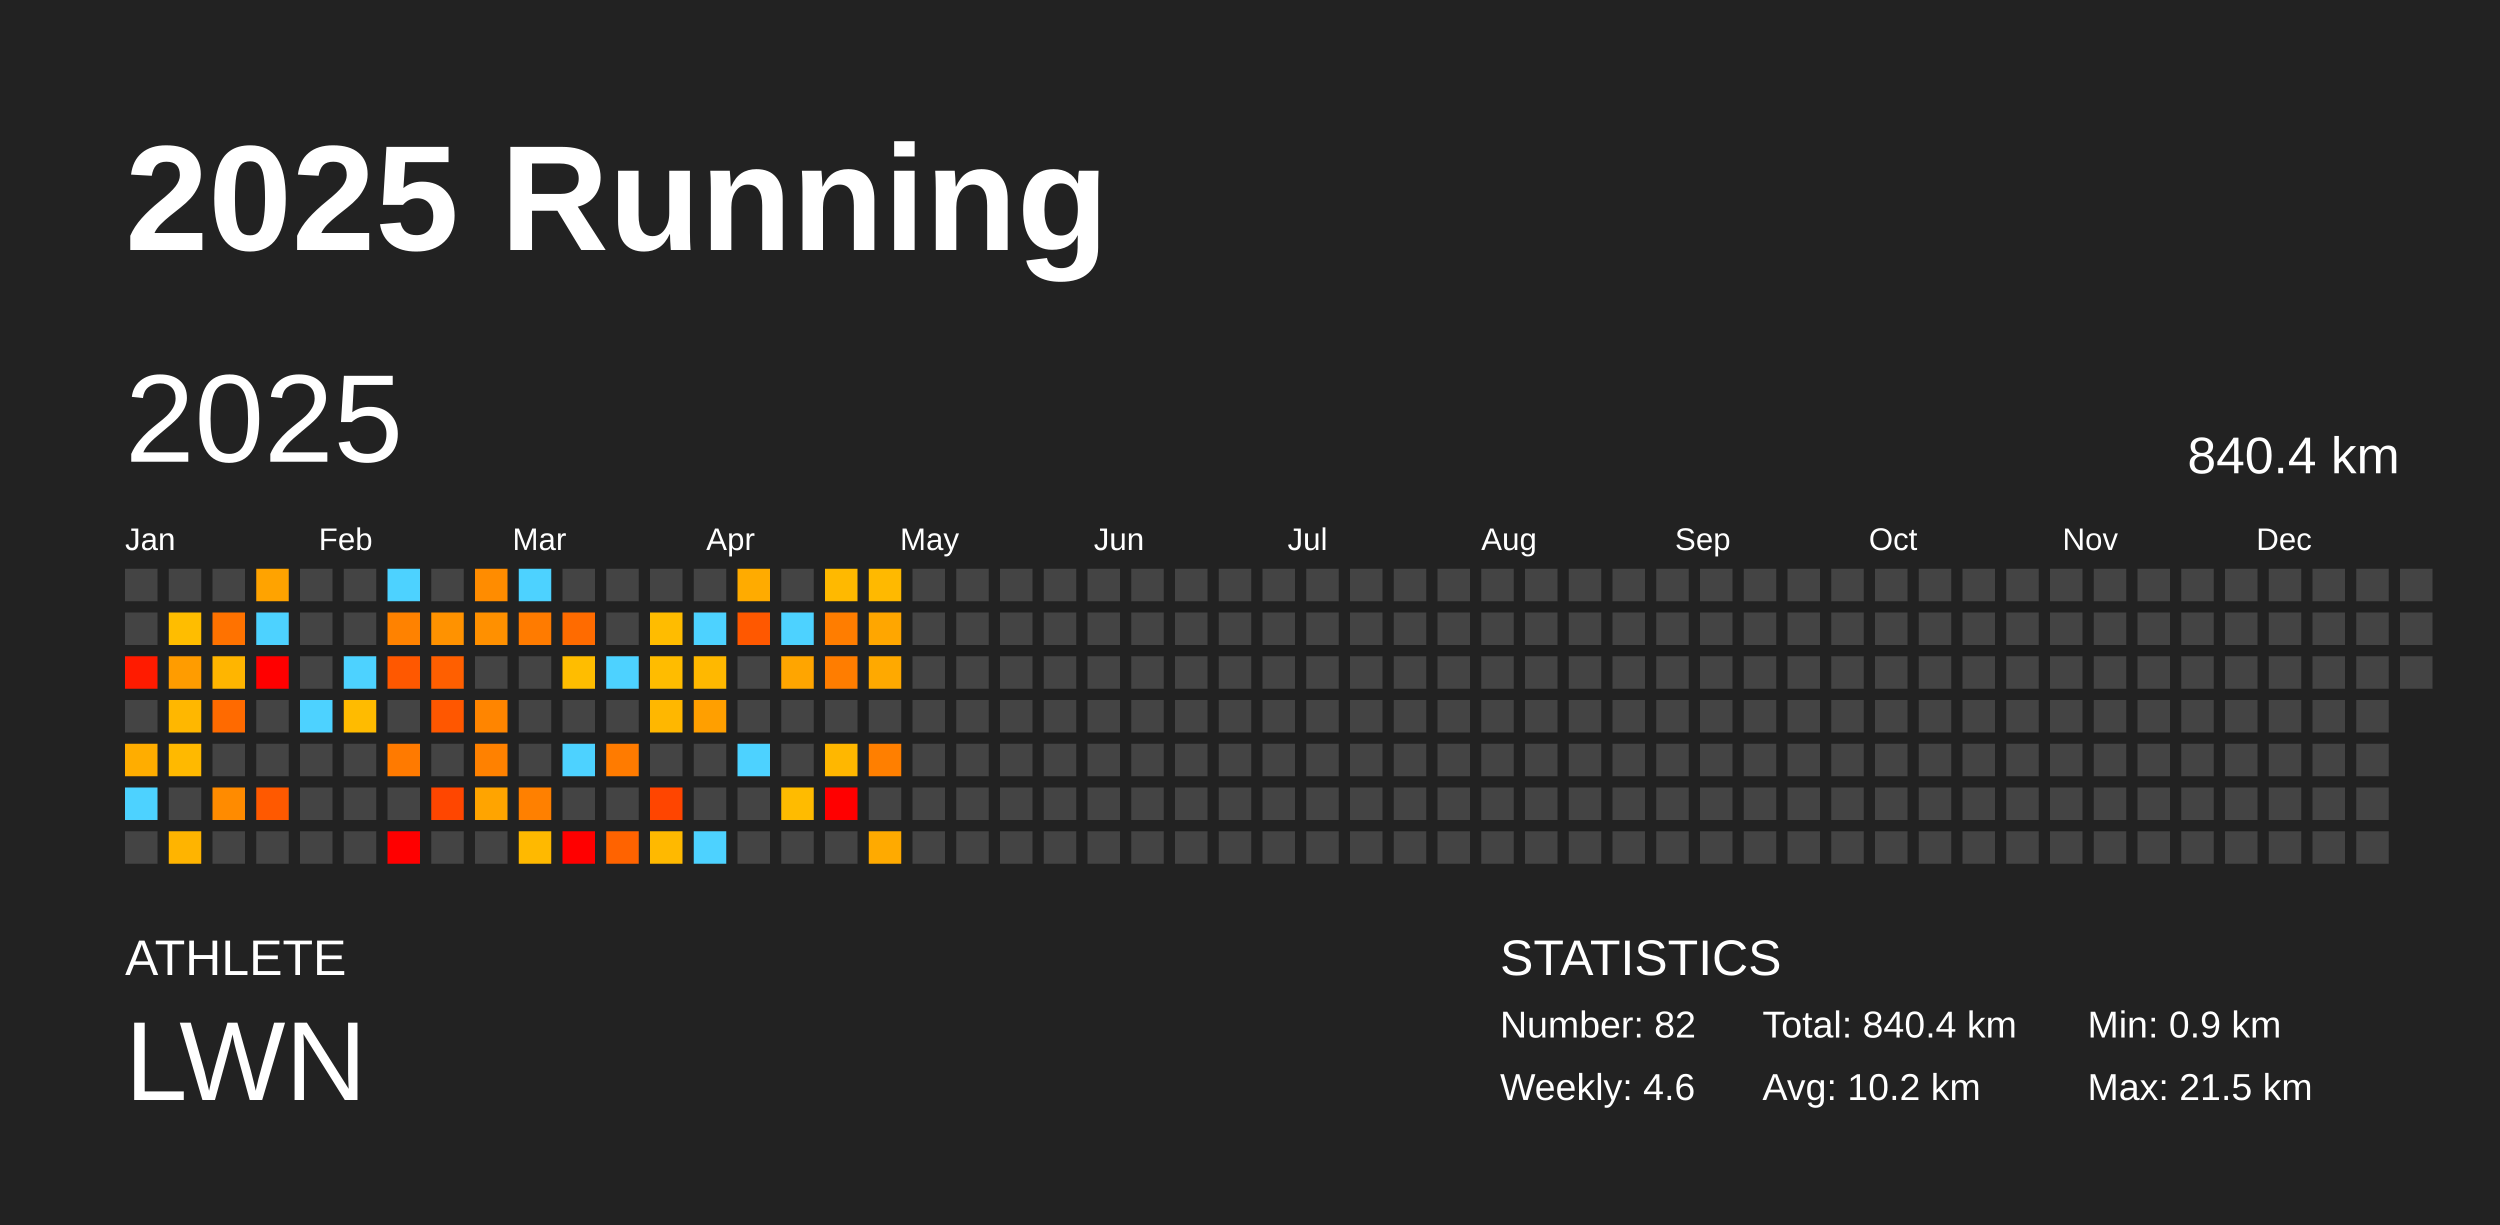
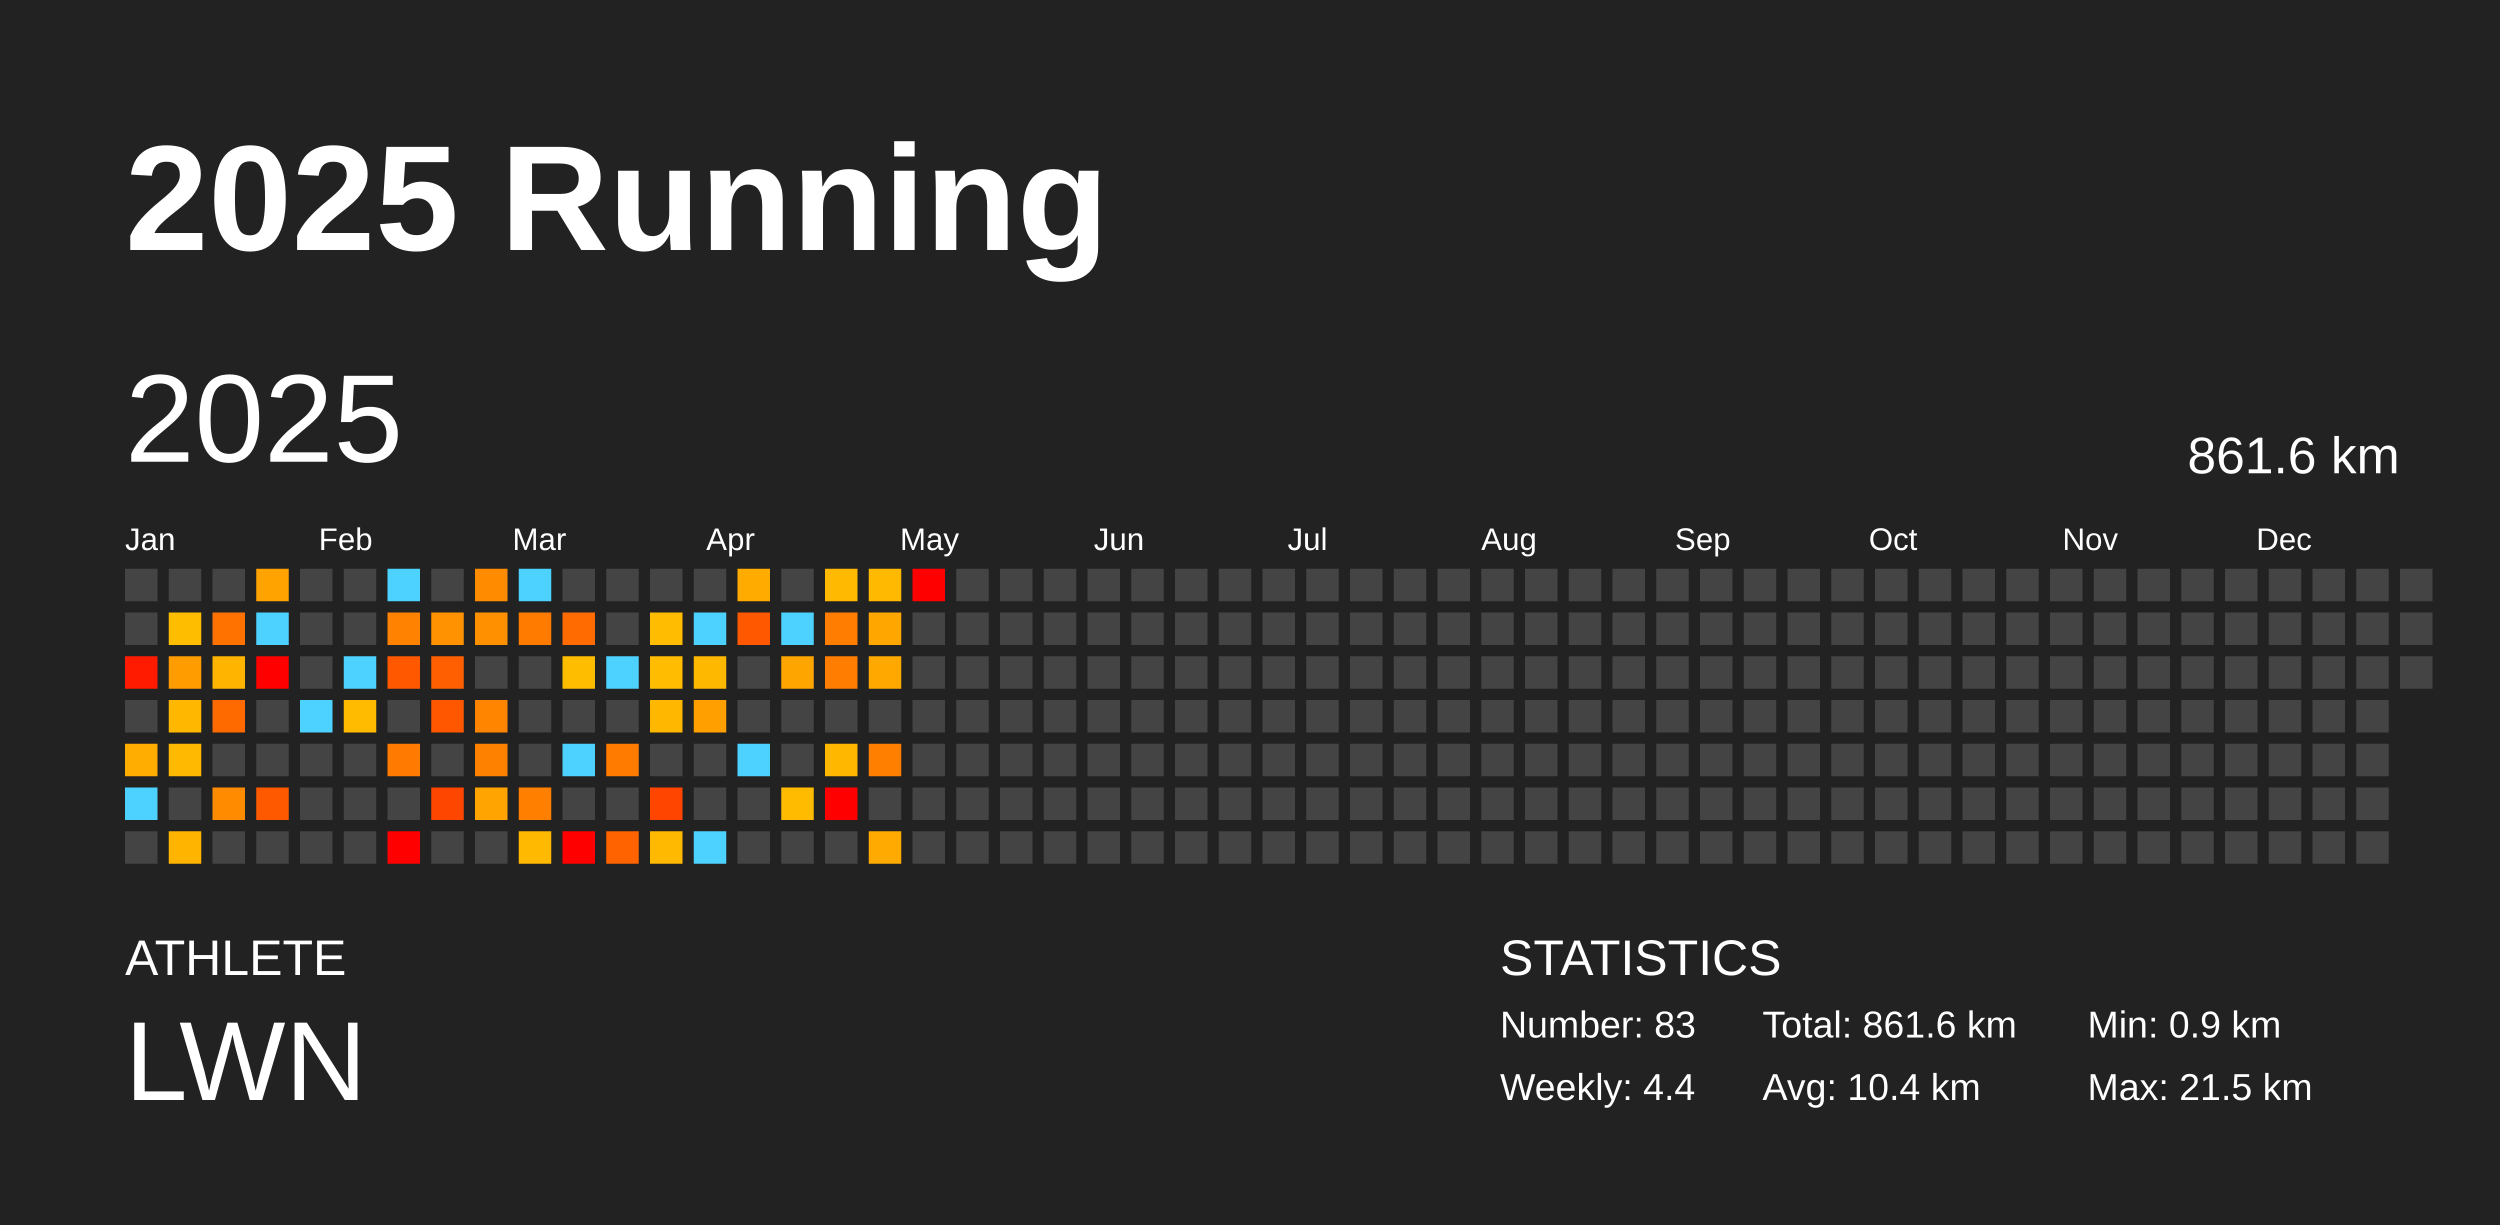
<svg xmlns="http://www.w3.org/2000/svg" baseProfile="full" height="98mm" version="1.1" viewBox="0,0,200,98" width="200mm">
  <defs />
  <rect fill="#222222" height="98" width="200" x="0" y="0" />
  <text fill="#FFFFFF" style="font-size:12px; font-family:Arial; font-weight:bold;" x="10" y="20">2025 Running</text>
  <text fill="#FFFFFF" style="font-size:4px; font-family:Arial" x="10" y="78">ATHLETE</text>
  <text fill="#FFFFFF" style="font-size:9px; font-family:Arial" x="10" y="88">LWN</text>
  <text fill="#FFFFFF" style="font-size:4px; font-family:Arial" x="120" y="78">STATISTICS</text>
-   <text fill="#FFFFFF" style="font-size:3px; font-family:Arial" x="120" y="83">Number: 82</text>
-   <text fill="#FFFFFF" style="font-size:3px; font-family:Arial" x="120" y="88">Weekly: 4.6</text>
-   <text fill="#FFFFFF" style="font-size:3px; font-family:Arial" x="141" y="83">Total: 840.4 km</text>
-   <text fill="#FFFFFF" style="font-size:3px; font-family:Arial" x="141" y="88">Avg: 10.2 km</text>
+   <text fill="#FFFFFF" style="font-size:3px; font-family:Arial" x="120" y="83">Number: 83</text>
+   <text fill="#FFFFFF" style="font-size:3px; font-family:Arial" x="120" y="88">Weekly: 4.4</text>
+   <text fill="#FFFFFF" style="font-size:3px; font-family:Arial" x="141" y="83">Total: 861.6 km</text>
+   <text fill="#FFFFFF" style="font-size:3px; font-family:Arial" x="141" y="88">Avg: 10.4 km</text>
  <text fill="#FFFFFF" style="font-size:3px; font-family:Arial" x="167" y="83">Min: 0.9 km</text>
  <text fill="#FFFFFF" style="font-size:3px; font-family:Arial" x="167" y="88">Max: 21.5 km</text>
  <text dominant-baseline="hanging" fill="#FFFFFF" style="font-size:10.0px; font-family:Arial;" x="10" y="30">2025</text>
-   <text dominant-baseline="hanging" fill="#FFFFFF" style="font-size:4.125px; font-family:Arial;" x="175" y="35">840.4 km</text>
+   <text dominant-baseline="hanging" fill="#FFFFFF" style="font-size:4.125px; font-family:Arial;" x="175" y="35">861.6 km</text>
  <text fill="#FFFFFF" style="font-size:2.5px; font-family:Arial" x="10.0" y="44">Jan</text>
  <text fill="#FFFFFF" style="font-size:2.5px; font-family:Arial" x="25.5" y="44">Feb</text>
  <text fill="#FFFFFF" style="font-size:2.5px; font-family:Arial" x="41.0" y="44">Mar</text>
  <text fill="#FFFFFF" style="font-size:2.5px; font-family:Arial" x="56.5" y="44">Apr</text>
  <text fill="#FFFFFF" style="font-size:2.5px; font-family:Arial" x="72.0" y="44">May</text>
  <text fill="#FFFFFF" style="font-size:2.5px; font-family:Arial" x="87.5" y="44">Jun</text>
  <text fill="#FFFFFF" style="font-size:2.5px; font-family:Arial" x="103.0" y="44">Jul</text>
  <text fill="#FFFFFF" style="font-size:2.5px; font-family:Arial" x="118.5" y="44">Aug</text>
  <text fill="#FFFFFF" style="font-size:2.5px; font-family:Arial" x="134.0" y="44">Sep</text>
  <text fill="#FFFFFF" style="font-size:2.5px; font-family:Arial" x="149.5" y="44">Oct</text>
  <text fill="#FFFFFF" style="font-size:2.5px; font-family:Arial" x="165.0" y="44">Nov</text>
  <text fill="#FFFFFF" style="font-size:2.5px; font-family:Arial" x="180.5" y="44">Dec</text>
  <rect fill="#444444" height="2.6" width="2.6" x="10.0" y="45.5" />
  <rect fill="#444444" height="2.6" width="2.6" x="10.0" y="49.0" />
  <rect fill="#ff1b00" height="2.6" width="2.6" x="10.0" y="52.5" />
  <rect fill="#444444" height="2.6" width="2.6" x="10.0" y="56.0" />
  <rect fill="#ffad00" height="2.6" width="2.6" x="10.0" y="59.5" />
  <rect fill="#4dd2ff" height="2.6" width="2.6" x="10.0" y="63.0" />
  <rect fill="#444444" height="2.6" width="2.6" x="10.0" y="66.5" />
  <rect fill="#444444" height="2.6" width="2.6" x="13.5" y="45.5" />
  <rect fill="#ffbd00" height="2.6" width="2.6" x="13.5" y="49.0" />
  <rect fill="#ff9c00" height="2.6" width="2.6" x="13.5" y="52.5" />
  <rect fill="#ffb700" height="2.6" width="2.6" x="13.5" y="56.0" />
  <rect fill="#ffb900" height="2.6" width="2.6" x="13.5" y="59.5" />
  <rect fill="#444444" height="2.6" width="2.6" x="13.5" y="63.0" />
  <rect fill="#ffb400" height="2.6" width="2.6" x="13.5" y="66.5" />
  <rect fill="#444444" height="2.6" width="2.6" x="17.0" y="45.5" />
  <rect fill="#ff7200" height="2.6" width="2.6" x="17.0" y="49.0" />
  <rect fill="#ffb500" height="2.6" width="2.6" x="17.0" y="52.5" />
  <rect fill="#ff6a00" height="2.6" width="2.6" x="17.0" y="56.0" />
  <rect fill="#444444" height="2.6" width="2.6" x="17.0" y="59.5" />
  <rect fill="#ff8b00" height="2.6" width="2.6" x="17.0" y="63.0" />
  <rect fill="#444444" height="2.6" width="2.6" x="17.0" y="66.5" />
  <rect fill="#ffa300" height="2.6" width="2.6" x="20.5" y="45.5" />
  <rect fill="#4dd2ff" height="2.6" width="2.6" x="20.5" y="49.0" />
  <rect fill="red" height="2.6" width="2.6" x="20.5" y="52.5" />
  <rect fill="#444444" height="2.6" width="2.6" x="20.5" y="56.0" />
  <rect fill="#444444" height="2.6" width="2.6" x="20.5" y="59.5" />
  <rect fill="#ff5900" height="2.6" width="2.6" x="20.5" y="63.0" />
  <rect fill="#444444" height="2.6" width="2.6" x="20.5" y="66.5" />
  <rect fill="#444444" height="2.6" width="2.6" x="24.0" y="45.5" />
  <rect fill="#444444" height="2.6" width="2.6" x="24.0" y="49.0" />
  <rect fill="#444444" height="2.6" width="2.6" x="24.0" y="52.5" />
  <rect fill="#4dd2ff" height="2.6" width="2.6" x="24.0" y="56.0" />
  <rect fill="#444444" height="2.6" width="2.6" x="24.0" y="59.5" />
  <rect fill="#444444" height="2.6" width="2.6" x="24.0" y="63.0" />
  <rect fill="#444444" height="2.6" width="2.6" x="24.0" y="66.5" />
  <rect fill="#444444" height="2.6" width="2.6" x="27.5" y="45.5" />
  <rect fill="#444444" height="2.6" width="2.6" x="27.5" y="49.0" />
  <rect fill="#4dd2ff" height="2.6" width="2.6" x="27.5" y="52.5" />
  <rect fill="#ffbb00" height="2.6" width="2.6" x="27.5" y="56.0" />
  <rect fill="#444444" height="2.6" width="2.6" x="27.5" y="59.5" />
  <rect fill="#444444" height="2.6" width="2.6" x="27.5" y="63.0" />
  <rect fill="#444444" height="2.6" width="2.6" x="27.5" y="66.5" />
  <rect fill="#4dd2ff" height="2.6" width="2.6" x="31.0" y="45.5" />
  <rect fill="#ff8200" height="2.6" width="2.6" x="31.0" y="49.0" />
  <rect fill="#ff5800" height="2.6" width="2.6" x="31.0" y="52.5" />
  <rect fill="#444444" height="2.6" width="2.6" x="31.0" y="56.0" />
  <rect fill="#ff7a00" height="2.6" width="2.6" x="31.0" y="59.5" />
  <rect fill="#444444" height="2.6" width="2.6" x="31.0" y="63.0" />
  <rect fill="red" height="2.6" width="2.6" x="31.0" y="66.5" />
  <rect fill="#444444" height="2.6" width="2.6" x="34.5" y="45.5" />
  <rect fill="#ff9200" height="2.6" width="2.6" x="34.5" y="49.0" />
  <rect fill="#ff5f00" height="2.6" width="2.6" x="34.5" y="52.5" />
  <rect fill="#ff5700" height="2.6" width="2.6" x="34.5" y="56.0" />
  <rect fill="#444444" height="2.6" width="2.6" x="34.5" y="59.5" />
  <rect fill="#ff4600" height="2.6" width="2.6" x="34.5" y="63.0" />
  <rect fill="#444444" height="2.6" width="2.6" x="34.5" y="66.5" />
  <rect fill="#ff8c00" height="2.6" width="2.6" x="38.0" y="45.5" />
  <rect fill="#ff9000" height="2.6" width="2.6" x="38.0" y="49.0" />
  <rect fill="#444444" height="2.6" width="2.6" x="38.0" y="52.5" />
  <rect fill="#ff8500" height="2.6" width="2.6" x="38.0" y="56.0" />
  <rect fill="#ff8100" height="2.6" width="2.6" x="38.0" y="59.5" />
  <rect fill="#ffa400" height="2.6" width="2.6" x="38.0" y="63.0" />
  <rect fill="#444444" height="2.6" width="2.6" x="38.0" y="66.5" />
  <rect fill="#4dd2ff" height="2.6" width="2.6" x="41.5" y="45.5" />
  <rect fill="#ff7b00" height="2.6" width="2.6" x="41.5" y="49.0" />
  <rect fill="#444444" height="2.6" width="2.6" x="41.5" y="52.5" />
  <rect fill="#444444" height="2.6" width="2.6" x="41.5" y="56.0" />
  <rect fill="#444444" height="2.6" width="2.6" x="41.5" y="59.5" />
  <rect fill="#ff8000" height="2.6" width="2.6" x="41.5" y="63.0" />
  <rect fill="#ffb900" height="2.6" width="2.6" x="41.5" y="66.5" />
  <rect fill="#444444" height="2.6" width="2.6" x="45.0" y="45.5" />
  <rect fill="#ff6b00" height="2.6" width="2.6" x="45.0" y="49.0" />
  <rect fill="#ffbd00" height="2.6" width="2.6" x="45.0" y="52.5" />
  <rect fill="#444444" height="2.6" width="2.6" x="45.0" y="56.0" />
  <rect fill="#4dd2ff" height="2.6" width="2.6" x="45.0" y="59.5" />
  <rect fill="#444444" height="2.6" width="2.6" x="45.0" y="63.0" />
  <rect fill="red" height="2.6" width="2.6" x="45.0" y="66.5" />
  <rect fill="#444444" height="2.6" width="2.6" x="48.5" y="45.5" />
  <rect fill="#444444" height="2.6" width="2.6" x="48.5" y="49.0" />
  <rect fill="#4dd2ff" height="2.6" width="2.6" x="48.5" y="52.5" />
  <rect fill="#444444" height="2.6" width="2.6" x="48.5" y="56.0" />
  <rect fill="#ff7b00" height="2.6" width="2.6" x="48.5" y="59.5" />
  <rect fill="#444444" height="2.6" width="2.6" x="48.5" y="63.0" />
  <rect fill="#ff6300" height="2.6" width="2.6" x="48.5" y="66.5" />
  <rect fill="#444444" height="2.6" width="2.6" x="52.0" y="45.5" />
  <rect fill="#ffbc00" height="2.6" width="2.6" x="52.0" y="49.0" />
  <rect fill="#ffbc00" height="2.6" width="2.6" x="52.0" y="52.5" />
  <rect fill="#ffb700" height="2.6" width="2.6" x="52.0" y="56.0" />
  <rect fill="#444444" height="2.6" width="2.6" x="52.0" y="59.5" />
  <rect fill="#ff4500" height="2.6" width="2.6" x="52.0" y="63.0" />
  <rect fill="#ffb900" height="2.6" width="2.6" x="52.0" y="66.5" />
  <rect fill="#444444" height="2.6" width="2.6" x="55.5" y="45.5" />
  <rect fill="#4dd2ff" height="2.6" width="2.6" x="55.5" y="49.0" />
  <rect fill="#ffb800" height="2.6" width="2.6" x="55.5" y="52.5" />
  <rect fill="#ff9f00" height="2.6" width="2.6" x="55.5" y="56.0" />
  <rect fill="#444444" height="2.6" width="2.6" x="55.5" y="59.5" />
  <rect fill="#444444" height="2.6" width="2.6" x="55.5" y="63.0" />
  <rect fill="#4dd2ff" height="2.6" width="2.6" x="55.5" y="66.5" />
  <rect fill="#ffab00" height="2.6" width="2.6" x="59.0" y="45.5" />
  <rect fill="#ff5800" height="2.6" width="2.6" x="59.0" y="49.0" />
  <rect fill="#444444" height="2.6" width="2.6" x="59.0" y="52.5" />
  <rect fill="#444444" height="2.6" width="2.6" x="59.0" y="56.0" />
  <rect fill="#4dd2ff" height="2.6" width="2.6" x="59.0" y="59.5" />
  <rect fill="#444444" height="2.6" width="2.6" x="59.0" y="63.0" />
  <rect fill="#444444" height="2.6" width="2.6" x="59.0" y="66.5" />
  <rect fill="#444444" height="2.6" width="2.6" x="62.5" y="45.5" />
  <rect fill="#4dd2ff" height="2.6" width="2.6" x="62.5" y="49.0" />
  <rect fill="#ffa500" height="2.6" width="2.6" x="62.5" y="52.5" />
  <rect fill="#444444" height="2.6" width="2.6" x="62.5" y="56.0" />
  <rect fill="#444444" height="2.6" width="2.6" x="62.5" y="59.5" />
  <rect fill="#ffbb00" height="2.6" width="2.6" x="62.5" y="63.0" />
  <rect fill="#444444" height="2.6" width="2.6" x="62.5" y="66.5" />
  <rect fill="#ffb900" height="2.6" width="2.6" x="66.0" y="45.5" />
  <rect fill="#ff7d00" height="2.6" width="2.6" x="66.0" y="49.0" />
  <rect fill="#ff7d00" height="2.6" width="2.6" x="66.0" y="52.5" />
  <rect fill="#444444" height="2.6" width="2.6" x="66.0" y="56.0" />
  <rect fill="#ffb700" height="2.6" width="2.6" x="66.0" y="59.5" />
  <rect fill="red" height="2.6" width="2.6" x="66.0" y="63.0" />
  <rect fill="#444444" height="2.6" width="2.6" x="66.0" y="66.5" />
  <rect fill="#ffb900" height="2.6" width="2.6" x="69.5" y="45.5" />
  <rect fill="#ffa600" height="2.6" width="2.6" x="69.5" y="49.0" />
  <rect fill="#ffa900" height="2.6" width="2.6" x="69.5" y="52.5" />
  <rect fill="#444444" height="2.6" width="2.6" x="69.5" y="56.0" />
  <rect fill="#ff7f00" height="2.6" width="2.6" x="69.5" y="59.5" />
  <rect fill="#444444" height="2.6" width="2.6" x="69.5" y="63.0" />
  <rect fill="#ffaa00" height="2.6" width="2.6" x="69.5" y="66.5" />
-   <rect fill="#444444" height="2.6" width="2.6" x="73.0" y="45.5" />
+   <rect fill="red" height="2.6" width="2.6" x="73.0" y="45.5" />
  <rect fill="#444444" height="2.6" width="2.6" x="73.0" y="49.0" />
  <rect fill="#444444" height="2.6" width="2.6" x="73.0" y="52.5" />
  <rect fill="#444444" height="2.6" width="2.6" x="73.0" y="56.0" />
  <rect fill="#444444" height="2.6" width="2.6" x="73.0" y="59.5" />
  <rect fill="#444444" height="2.6" width="2.6" x="73.0" y="63.0" />
  <rect fill="#444444" height="2.6" width="2.6" x="73.0" y="66.5" />
  <rect fill="#444444" height="2.6" width="2.6" x="76.5" y="45.5" />
  <rect fill="#444444" height="2.6" width="2.6" x="76.5" y="49.0" />
  <rect fill="#444444" height="2.6" width="2.6" x="76.5" y="52.5" />
  <rect fill="#444444" height="2.6" width="2.6" x="76.5" y="56.0" />
  <rect fill="#444444" height="2.6" width="2.6" x="76.5" y="59.5" />
  <rect fill="#444444" height="2.6" width="2.6" x="76.5" y="63.0" />
  <rect fill="#444444" height="2.6" width="2.6" x="76.5" y="66.5" />
  <rect fill="#444444" height="2.6" width="2.6" x="80.0" y="45.5" />
  <rect fill="#444444" height="2.6" width="2.6" x="80.0" y="49.0" />
  <rect fill="#444444" height="2.6" width="2.6" x="80.0" y="52.5" />
  <rect fill="#444444" height="2.6" width="2.6" x="80.0" y="56.0" />
  <rect fill="#444444" height="2.6" width="2.6" x="80.0" y="59.5" />
  <rect fill="#444444" height="2.6" width="2.6" x="80.0" y="63.0" />
  <rect fill="#444444" height="2.6" width="2.6" x="80.0" y="66.5" />
  <rect fill="#444444" height="2.6" width="2.6" x="83.5" y="45.5" />
  <rect fill="#444444" height="2.6" width="2.6" x="83.5" y="49.0" />
  <rect fill="#444444" height="2.6" width="2.6" x="83.5" y="52.5" />
  <rect fill="#444444" height="2.6" width="2.6" x="83.5" y="56.0" />
  <rect fill="#444444" height="2.6" width="2.6" x="83.5" y="59.5" />
  <rect fill="#444444" height="2.6" width="2.6" x="83.5" y="63.0" />
  <rect fill="#444444" height="2.6" width="2.6" x="83.5" y="66.5" />
  <rect fill="#444444" height="2.6" width="2.6" x="87.0" y="45.5" />
  <rect fill="#444444" height="2.6" width="2.6" x="87.0" y="49.0" />
  <rect fill="#444444" height="2.6" width="2.6" x="87.0" y="52.5" />
  <rect fill="#444444" height="2.6" width="2.6" x="87.0" y="56.0" />
  <rect fill="#444444" height="2.6" width="2.6" x="87.0" y="59.5" />
  <rect fill="#444444" height="2.6" width="2.6" x="87.0" y="63.0" />
  <rect fill="#444444" height="2.6" width="2.6" x="87.0" y="66.5" />
  <rect fill="#444444" height="2.6" width="2.6" x="90.5" y="45.5" />
  <rect fill="#444444" height="2.6" width="2.6" x="90.5" y="49.0" />
  <rect fill="#444444" height="2.6" width="2.6" x="90.5" y="52.5" />
  <rect fill="#444444" height="2.6" width="2.6" x="90.5" y="56.0" />
  <rect fill="#444444" height="2.6" width="2.6" x="90.5" y="59.5" />
  <rect fill="#444444" height="2.6" width="2.6" x="90.5" y="63.0" />
  <rect fill="#444444" height="2.6" width="2.6" x="90.5" y="66.5" />
  <rect fill="#444444" height="2.6" width="2.6" x="94.0" y="45.5" />
  <rect fill="#444444" height="2.6" width="2.6" x="94.0" y="49.0" />
  <rect fill="#444444" height="2.6" width="2.6" x="94.0" y="52.5" />
  <rect fill="#444444" height="2.6" width="2.6" x="94.0" y="56.0" />
  <rect fill="#444444" height="2.6" width="2.6" x="94.0" y="59.5" />
  <rect fill="#444444" height="2.6" width="2.6" x="94.0" y="63.0" />
  <rect fill="#444444" height="2.6" width="2.6" x="94.0" y="66.5" />
  <rect fill="#444444" height="2.6" width="2.6" x="97.5" y="45.5" />
  <rect fill="#444444" height="2.6" width="2.6" x="97.5" y="49.0" />
  <rect fill="#444444" height="2.6" width="2.6" x="97.5" y="52.5" />
  <rect fill="#444444" height="2.6" width="2.6" x="97.5" y="56.0" />
  <rect fill="#444444" height="2.6" width="2.6" x="97.5" y="59.5" />
  <rect fill="#444444" height="2.6" width="2.6" x="97.5" y="63.0" />
  <rect fill="#444444" height="2.6" width="2.6" x="97.5" y="66.5" />
  <rect fill="#444444" height="2.6" width="2.6" x="101.0" y="45.5" />
  <rect fill="#444444" height="2.6" width="2.6" x="101.0" y="49.0" />
  <rect fill="#444444" height="2.6" width="2.6" x="101.0" y="52.5" />
  <rect fill="#444444" height="2.6" width="2.6" x="101.0" y="56.0" />
  <rect fill="#444444" height="2.6" width="2.6" x="101.0" y="59.5" />
  <rect fill="#444444" height="2.6" width="2.6" x="101.0" y="63.0" />
  <rect fill="#444444" height="2.6" width="2.6" x="101.0" y="66.5" />
  <rect fill="#444444" height="2.6" width="2.6" x="104.5" y="45.5" />
  <rect fill="#444444" height="2.6" width="2.6" x="104.5" y="49.0" />
  <rect fill="#444444" height="2.6" width="2.6" x="104.5" y="52.5" />
  <rect fill="#444444" height="2.6" width="2.6" x="104.5" y="56.0" />
  <rect fill="#444444" height="2.6" width="2.6" x="104.5" y="59.5" />
  <rect fill="#444444" height="2.6" width="2.6" x="104.5" y="63.0" />
  <rect fill="#444444" height="2.6" width="2.6" x="104.5" y="66.5" />
  <rect fill="#444444" height="2.6" width="2.6" x="108.0" y="45.5" />
  <rect fill="#444444" height="2.6" width="2.6" x="108.0" y="49.0" />
  <rect fill="#444444" height="2.6" width="2.6" x="108.0" y="52.5" />
  <rect fill="#444444" height="2.6" width="2.6" x="108.0" y="56.0" />
  <rect fill="#444444" height="2.6" width="2.6" x="108.0" y="59.5" />
  <rect fill="#444444" height="2.6" width="2.6" x="108.0" y="63.0" />
  <rect fill="#444444" height="2.6" width="2.6" x="108.0" y="66.5" />
  <rect fill="#444444" height="2.6" width="2.6" x="111.5" y="45.5" />
  <rect fill="#444444" height="2.6" width="2.6" x="111.5" y="49.0" />
  <rect fill="#444444" height="2.6" width="2.6" x="111.5" y="52.5" />
  <rect fill="#444444" height="2.6" width="2.6" x="111.5" y="56.0" />
  <rect fill="#444444" height="2.6" width="2.6" x="111.5" y="59.5" />
  <rect fill="#444444" height="2.6" width="2.6" x="111.5" y="63.0" />
  <rect fill="#444444" height="2.6" width="2.6" x="111.5" y="66.5" />
  <rect fill="#444444" height="2.6" width="2.6" x="115.0" y="45.5" />
  <rect fill="#444444" height="2.6" width="2.6" x="115.0" y="49.0" />
  <rect fill="#444444" height="2.6" width="2.6" x="115.0" y="52.5" />
  <rect fill="#444444" height="2.6" width="2.6" x="115.0" y="56.0" />
  <rect fill="#444444" height="2.6" width="2.6" x="115.0" y="59.5" />
  <rect fill="#444444" height="2.6" width="2.6" x="115.0" y="63.0" />
  <rect fill="#444444" height="2.6" width="2.6" x="115.0" y="66.5" />
  <rect fill="#444444" height="2.6" width="2.6" x="118.5" y="45.5" />
  <rect fill="#444444" height="2.6" width="2.6" x="118.5" y="49.0" />
  <rect fill="#444444" height="2.6" width="2.6" x="118.5" y="52.5" />
  <rect fill="#444444" height="2.6" width="2.6" x="118.5" y="56.0" />
  <rect fill="#444444" height="2.6" width="2.6" x="118.5" y="59.5" />
  <rect fill="#444444" height="2.6" width="2.6" x="118.5" y="63.0" />
  <rect fill="#444444" height="2.6" width="2.6" x="118.5" y="66.5" />
  <rect fill="#444444" height="2.6" width="2.6" x="122.0" y="45.5" />
  <rect fill="#444444" height="2.6" width="2.6" x="122.0" y="49.0" />
  <rect fill="#444444" height="2.6" width="2.6" x="122.0" y="52.5" />
  <rect fill="#444444" height="2.6" width="2.6" x="122.0" y="56.0" />
  <rect fill="#444444" height="2.6" width="2.6" x="122.0" y="59.5" />
  <rect fill="#444444" height="2.6" width="2.6" x="122.0" y="63.0" />
  <rect fill="#444444" height="2.6" width="2.6" x="122.0" y="66.5" />
  <rect fill="#444444" height="2.6" width="2.6" x="125.5" y="45.5" />
  <rect fill="#444444" height="2.6" width="2.6" x="125.5" y="49.0" />
  <rect fill="#444444" height="2.6" width="2.6" x="125.5" y="52.5" />
  <rect fill="#444444" height="2.6" width="2.6" x="125.5" y="56.0" />
  <rect fill="#444444" height="2.6" width="2.6" x="125.5" y="59.5" />
  <rect fill="#444444" height="2.6" width="2.6" x="125.5" y="63.0" />
  <rect fill="#444444" height="2.6" width="2.6" x="125.5" y="66.5" />
  <rect fill="#444444" height="2.6" width="2.6" x="129.0" y="45.5" />
  <rect fill="#444444" height="2.6" width="2.6" x="129.0" y="49.0" />
  <rect fill="#444444" height="2.6" width="2.6" x="129.0" y="52.5" />
  <rect fill="#444444" height="2.6" width="2.6" x="129.0" y="56.0" />
  <rect fill="#444444" height="2.6" width="2.6" x="129.0" y="59.5" />
  <rect fill="#444444" height="2.6" width="2.6" x="129.0" y="63.0" />
  <rect fill="#444444" height="2.6" width="2.6" x="129.0" y="66.5" />
  <rect fill="#444444" height="2.6" width="2.6" x="132.5" y="45.5" />
  <rect fill="#444444" height="2.6" width="2.6" x="132.5" y="49.0" />
  <rect fill="#444444" height="2.6" width="2.6" x="132.5" y="52.5" />
  <rect fill="#444444" height="2.6" width="2.6" x="132.5" y="56.0" />
  <rect fill="#444444" height="2.6" width="2.6" x="132.5" y="59.5" />
  <rect fill="#444444" height="2.6" width="2.6" x="132.5" y="63.0" />
  <rect fill="#444444" height="2.6" width="2.6" x="132.5" y="66.5" />
  <rect fill="#444444" height="2.6" width="2.6" x="136.0" y="45.5" />
  <rect fill="#444444" height="2.6" width="2.6" x="136.0" y="49.0" />
  <rect fill="#444444" height="2.6" width="2.6" x="136.0" y="52.5" />
  <rect fill="#444444" height="2.6" width="2.6" x="136.0" y="56.0" />
  <rect fill="#444444" height="2.6" width="2.6" x="136.0" y="59.5" />
  <rect fill="#444444" height="2.6" width="2.6" x="136.0" y="63.0" />
  <rect fill="#444444" height="2.6" width="2.6" x="136.0" y="66.5" />
  <rect fill="#444444" height="2.6" width="2.6" x="139.5" y="45.5" />
  <rect fill="#444444" height="2.6" width="2.6" x="139.5" y="49.0" />
  <rect fill="#444444" height="2.6" width="2.6" x="139.5" y="52.5" />
  <rect fill="#444444" height="2.6" width="2.6" x="139.5" y="56.0" />
  <rect fill="#444444" height="2.6" width="2.6" x="139.5" y="59.5" />
  <rect fill="#444444" height="2.6" width="2.6" x="139.5" y="63.0" />
  <rect fill="#444444" height="2.6" width="2.6" x="139.5" y="66.5" />
  <rect fill="#444444" height="2.6" width="2.6" x="143.0" y="45.5" />
  <rect fill="#444444" height="2.6" width="2.6" x="143.0" y="49.0" />
  <rect fill="#444444" height="2.6" width="2.6" x="143.0" y="52.5" />
  <rect fill="#444444" height="2.6" width="2.6" x="143.0" y="56.0" />
  <rect fill="#444444" height="2.6" width="2.6" x="143.0" y="59.5" />
  <rect fill="#444444" height="2.6" width="2.6" x="143.0" y="63.0" />
  <rect fill="#444444" height="2.6" width="2.6" x="143.0" y="66.5" />
  <rect fill="#444444" height="2.6" width="2.6" x="146.5" y="45.5" />
  <rect fill="#444444" height="2.6" width="2.6" x="146.5" y="49.0" />
  <rect fill="#444444" height="2.6" width="2.6" x="146.5" y="52.5" />
  <rect fill="#444444" height="2.6" width="2.6" x="146.5" y="56.0" />
  <rect fill="#444444" height="2.6" width="2.6" x="146.5" y="59.5" />
  <rect fill="#444444" height="2.6" width="2.6" x="146.5" y="63.0" />
  <rect fill="#444444" height="2.6" width="2.6" x="146.5" y="66.5" />
  <rect fill="#444444" height="2.6" width="2.6" x="150.0" y="45.5" />
  <rect fill="#444444" height="2.6" width="2.6" x="150.0" y="49.0" />
  <rect fill="#444444" height="2.6" width="2.6" x="150.0" y="52.5" />
  <rect fill="#444444" height="2.6" width="2.6" x="150.0" y="56.0" />
  <rect fill="#444444" height="2.6" width="2.6" x="150.0" y="59.5" />
  <rect fill="#444444" height="2.6" width="2.6" x="150.0" y="63.0" />
  <rect fill="#444444" height="2.6" width="2.6" x="150.0" y="66.5" />
  <rect fill="#444444" height="2.6" width="2.6" x="153.5" y="45.5" />
  <rect fill="#444444" height="2.6" width="2.6" x="153.5" y="49.0" />
  <rect fill="#444444" height="2.6" width="2.6" x="153.5" y="52.5" />
  <rect fill="#444444" height="2.6" width="2.6" x="153.5" y="56.0" />
  <rect fill="#444444" height="2.6" width="2.6" x="153.5" y="59.5" />
  <rect fill="#444444" height="2.6" width="2.6" x="153.5" y="63.0" />
  <rect fill="#444444" height="2.6" width="2.6" x="153.5" y="66.5" />
  <rect fill="#444444" height="2.6" width="2.6" x="157.0" y="45.5" />
  <rect fill="#444444" height="2.6" width="2.6" x="157.0" y="49.0" />
  <rect fill="#444444" height="2.6" width="2.6" x="157.0" y="52.5" />
  <rect fill="#444444" height="2.6" width="2.6" x="157.0" y="56.0" />
  <rect fill="#444444" height="2.6" width="2.6" x="157.0" y="59.5" />
  <rect fill="#444444" height="2.6" width="2.6" x="157.0" y="63.0" />
  <rect fill="#444444" height="2.6" width="2.6" x="157.0" y="66.5" />
  <rect fill="#444444" height="2.6" width="2.6" x="160.5" y="45.5" />
  <rect fill="#444444" height="2.6" width="2.6" x="160.5" y="49.0" />
  <rect fill="#444444" height="2.6" width="2.6" x="160.5" y="52.5" />
  <rect fill="#444444" height="2.6" width="2.6" x="160.5" y="56.0" />
  <rect fill="#444444" height="2.6" width="2.6" x="160.5" y="59.5" />
  <rect fill="#444444" height="2.6" width="2.6" x="160.5" y="63.0" />
  <rect fill="#444444" height="2.6" width="2.6" x="160.5" y="66.5" />
  <rect fill="#444444" height="2.6" width="2.6" x="164.0" y="45.5" />
  <rect fill="#444444" height="2.6" width="2.6" x="164.0" y="49.0" />
  <rect fill="#444444" height="2.6" width="2.6" x="164.0" y="52.5" />
  <rect fill="#444444" height="2.6" width="2.6" x="164.0" y="56.0" />
  <rect fill="#444444" height="2.6" width="2.6" x="164.0" y="59.5" />
  <rect fill="#444444" height="2.6" width="2.6" x="164.0" y="63.0" />
  <rect fill="#444444" height="2.6" width="2.6" x="164.0" y="66.5" />
  <rect fill="#444444" height="2.6" width="2.6" x="167.5" y="45.5" />
  <rect fill="#444444" height="2.6" width="2.6" x="167.5" y="49.0" />
  <rect fill="#444444" height="2.6" width="2.6" x="167.5" y="52.5" />
  <rect fill="#444444" height="2.6" width="2.6" x="167.5" y="56.0" />
  <rect fill="#444444" height="2.6" width="2.6" x="167.5" y="59.5" />
  <rect fill="#444444" height="2.6" width="2.6" x="167.5" y="63.0" />
  <rect fill="#444444" height="2.6" width="2.6" x="167.5" y="66.5" />
  <rect fill="#444444" height="2.6" width="2.6" x="171.0" y="45.5" />
  <rect fill="#444444" height="2.6" width="2.6" x="171.0" y="49.0" />
  <rect fill="#444444" height="2.6" width="2.6" x="171.0" y="52.5" />
  <rect fill="#444444" height="2.6" width="2.6" x="171.0" y="56.0" />
  <rect fill="#444444" height="2.6" width="2.6" x="171.0" y="59.5" />
  <rect fill="#444444" height="2.6" width="2.6" x="171.0" y="63.0" />
  <rect fill="#444444" height="2.6" width="2.6" x="171.0" y="66.5" />
  <rect fill="#444444" height="2.6" width="2.6" x="174.5" y="45.5" />
  <rect fill="#444444" height="2.6" width="2.6" x="174.5" y="49.0" />
  <rect fill="#444444" height="2.6" width="2.6" x="174.5" y="52.5" />
  <rect fill="#444444" height="2.6" width="2.6" x="174.5" y="56.0" />
  <rect fill="#444444" height="2.6" width="2.6" x="174.5" y="59.5" />
  <rect fill="#444444" height="2.6" width="2.6" x="174.5" y="63.0" />
  <rect fill="#444444" height="2.6" width="2.6" x="174.5" y="66.5" />
  <rect fill="#444444" height="2.6" width="2.6" x="178.0" y="45.5" />
  <rect fill="#444444" height="2.6" width="2.6" x="178.0" y="49.0" />
  <rect fill="#444444" height="2.6" width="2.6" x="178.0" y="52.5" />
  <rect fill="#444444" height="2.6" width="2.6" x="178.0" y="56.0" />
  <rect fill="#444444" height="2.6" width="2.6" x="178.0" y="59.5" />
  <rect fill="#444444" height="2.6" width="2.6" x="178.0" y="63.0" />
  <rect fill="#444444" height="2.6" width="2.6" x="178.0" y="66.5" />
  <rect fill="#444444" height="2.6" width="2.6" x="181.5" y="45.5" />
  <rect fill="#444444" height="2.6" width="2.6" x="181.5" y="49.0" />
  <rect fill="#444444" height="2.6" width="2.6" x="181.5" y="52.5" />
  <rect fill="#444444" height="2.6" width="2.6" x="181.5" y="56.0" />
  <rect fill="#444444" height="2.6" width="2.6" x="181.5" y="59.5" />
  <rect fill="#444444" height="2.6" width="2.6" x="181.5" y="63.0" />
  <rect fill="#444444" height="2.6" width="2.6" x="181.5" y="66.5" />
  <rect fill="#444444" height="2.6" width="2.6" x="185.0" y="45.5" />
  <rect fill="#444444" height="2.6" width="2.6" x="185.0" y="49.0" />
  <rect fill="#444444" height="2.6" width="2.6" x="185.0" y="52.5" />
  <rect fill="#444444" height="2.6" width="2.6" x="185.0" y="56.0" />
  <rect fill="#444444" height="2.6" width="2.6" x="185.0" y="59.5" />
  <rect fill="#444444" height="2.6" width="2.6" x="185.0" y="63.0" />
  <rect fill="#444444" height="2.6" width="2.6" x="185.0" y="66.5" />
  <rect fill="#444444" height="2.6" width="2.6" x="188.5" y="45.5" />
  <rect fill="#444444" height="2.6" width="2.6" x="188.5" y="49.0" />
  <rect fill="#444444" height="2.6" width="2.6" x="188.5" y="52.5" />
  <rect fill="#444444" height="2.6" width="2.6" x="188.5" y="56.0" />
  <rect fill="#444444" height="2.6" width="2.6" x="188.5" y="59.5" />
  <rect fill="#444444" height="2.6" width="2.6" x="188.5" y="63.0" />
  <rect fill="#444444" height="2.6" width="2.6" x="188.5" y="66.5" />
  <rect fill="#444444" height="2.6" width="2.6" x="192.0" y="45.5" />
  <rect fill="#444444" height="2.6" width="2.6" x="192.0" y="49.0" />
  <rect fill="#444444" height="2.6" width="2.6" x="192.0" y="52.5" />
</svg>
